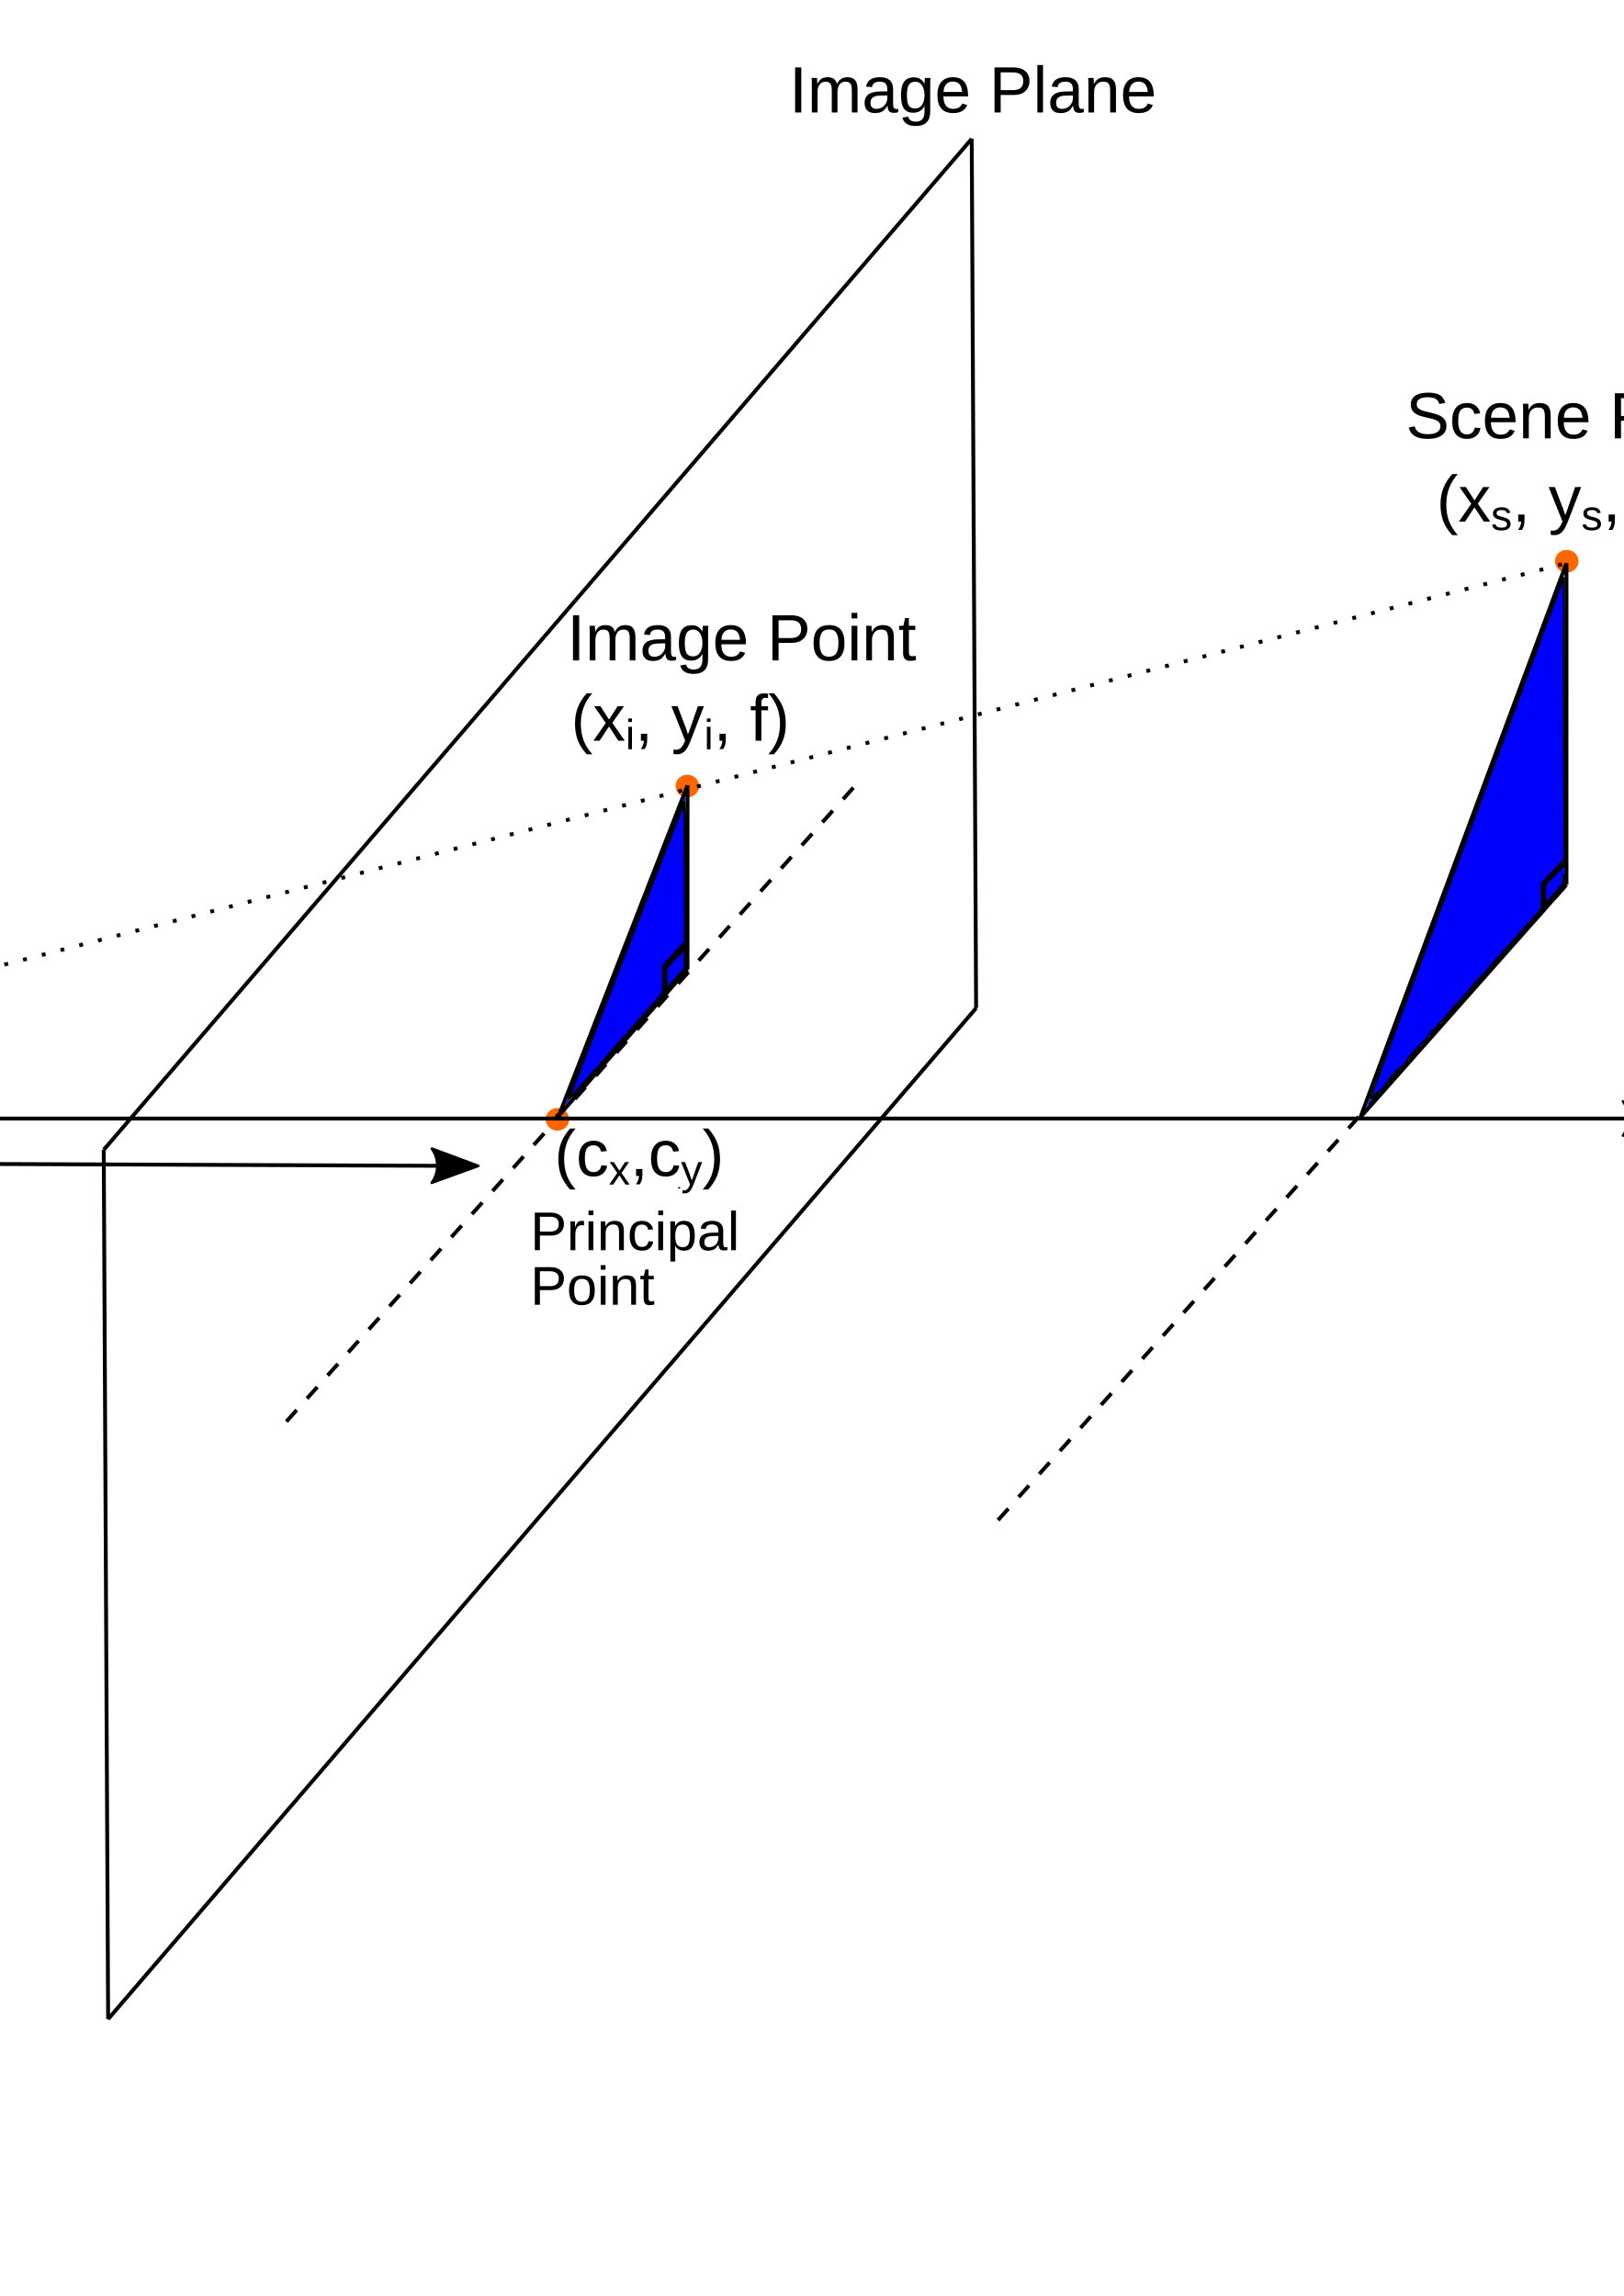
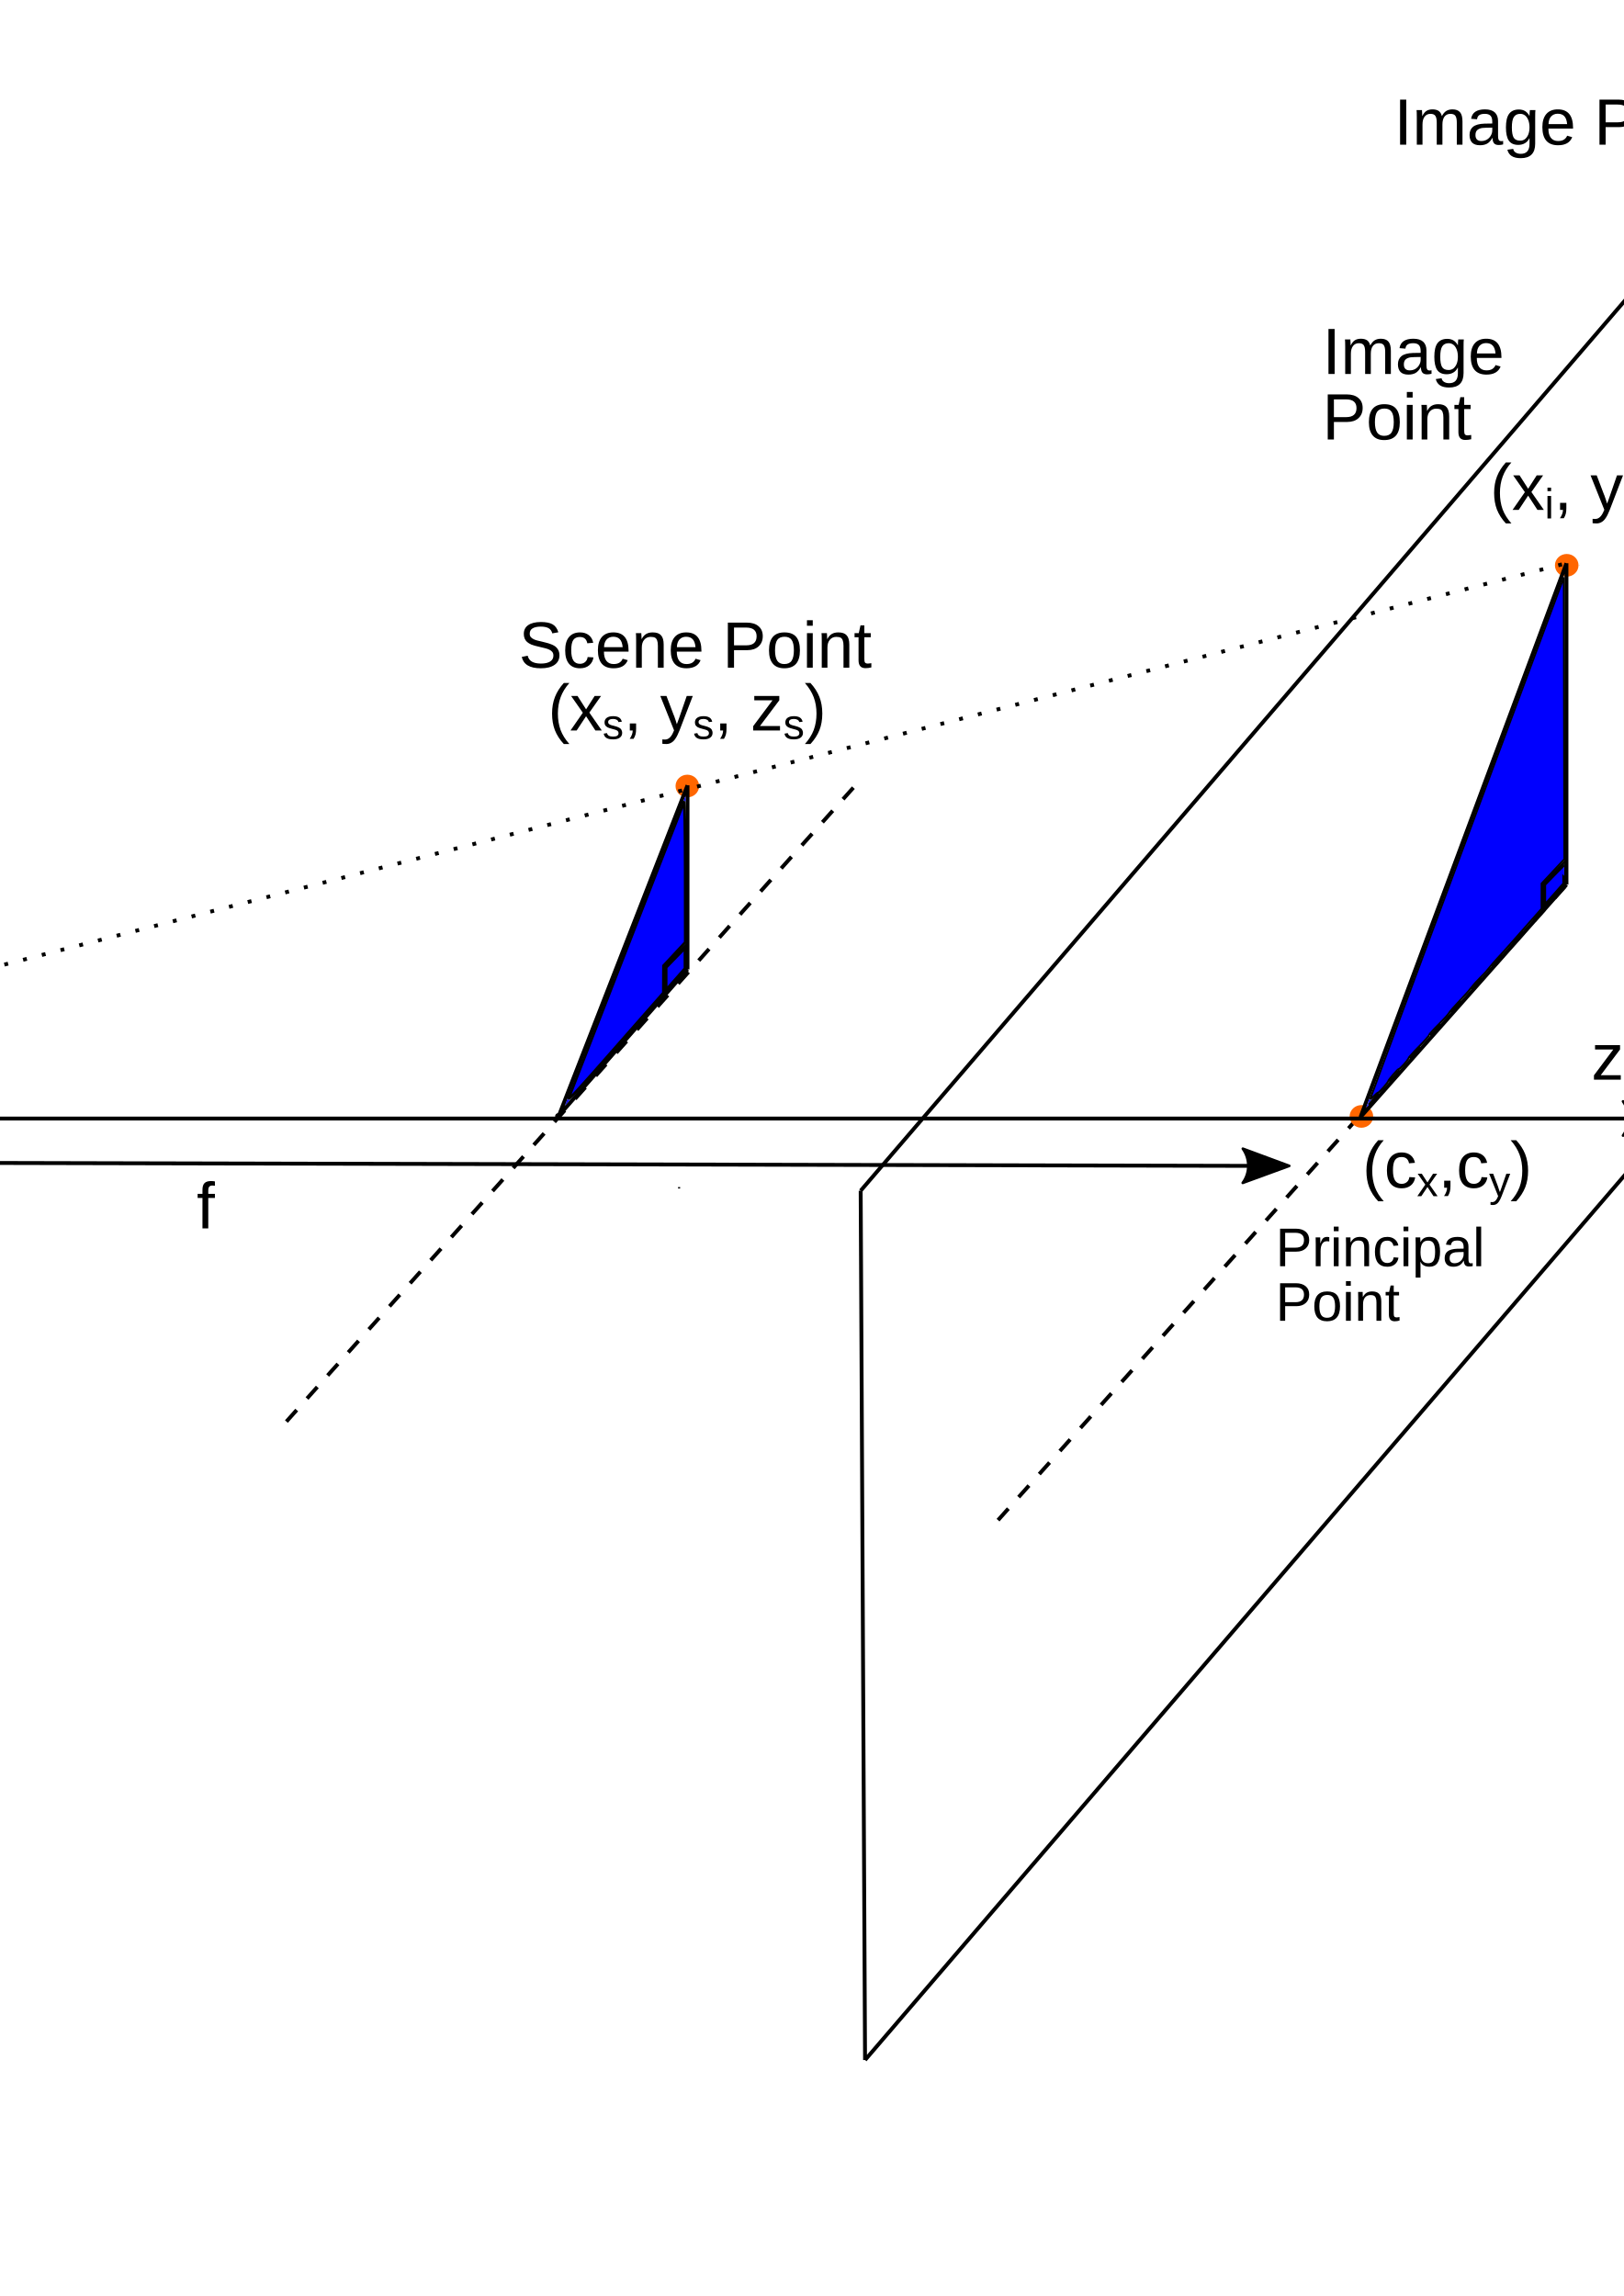
<svg xmlns="http://www.w3.org/2000/svg" width="210mm" height="297mm" viewBox="0 0 210 297" version="1.1" id="svg8">
  <defs id="defs2">
    <marker style="overflow:visible" id="Arrow2Lstart" refX="0.0" refY="0.0" orient="auto">
      <path transform="scale(1.1) translate(1,0)" d="M 8.719,4.034 L -2.207,0.016 L 8.719,-4.002 C 6.973,-1.63 6.983,1.616 8.719,4.034 z " style="stroke:context-stroke;fill-rule:evenodd;fill:context-stroke;stroke-width:0.625;stroke-linejoin:round" id="path1652" />
    </marker>
    <marker style="overflow:visible;" id="Arrow2Lend" refX="0.0" refY="0.0" orient="auto">
      <path transform="scale(1.1) rotate(180) translate(1,0)" d="M 8.719,4.034 L -2.207,0.016 L 8.719,-4.002 C 6.973,-1.63 6.983,1.616 8.719,4.034 z " style="stroke:context-stroke;fill-rule:evenodd;fill:context-stroke;stroke-width:0.625;stroke-linejoin:round;" id="path1655" />
    </marker>
    <marker style="overflow:visible;" id="Arrow1Lend" refX="0.0" refY="0.0" orient="auto">
      <path transform="scale(0.8) rotate(180) translate(12.5,0)" style="fill-rule:evenodd;fill:context-stroke;stroke:context-stroke;stroke-width:1.0pt;" d="M 0.0,0.0 L 5.0,-5.0 L -12.5,0.0 L 5.0,5.0 L 0.0,0.0 z " id="path1637" />
    </marker>
    <marker style="overflow:visible" id="Arrow2Lend-0" refX="0" refY="0" orient="auto">
      <path transform="matrix(-1.1,0,0,-1.1,-1.1,0)" d="M 8.719,4.034 -2.207,0.016 8.719,-4.002 c -1.745,2.372 -1.735,5.617 -6e-7,8.035 z" style="fill:context-stroke;fill-rule:evenodd;stroke:context-stroke;stroke-width:0.625;stroke-linejoin:round" id="path1655-9" />
    </marker>
  </defs>
  <g id="layer1">
-     <path style="fill:none;stroke:#000000;stroke-width:0.5;stroke-linecap:butt;stroke-linejoin:miter;stroke-opacity:1;stroke-miterlimit:4;stroke-dasharray:none" d="M 13.418,148.734 125.677,17.954" id="path205" />
    <path style="fill:none;stroke:#000000;stroke-width:0.5;stroke-linecap:butt;stroke-linejoin:miter;stroke-miterlimit:4;stroke-dasharray:2, 2;stroke-dashoffset:0;stroke-opacity:1" d="M 37.042,183.885 110.558,101.676" id="path205-9" />
    <path style="fill:none;stroke:#000000;stroke-width:0.5;stroke-linecap:butt;stroke-linejoin:miter;stroke-miterlimit:4;stroke-dasharray:2, 2;stroke-dashoffset:0;stroke-opacity:1" d="m 129.079,196.642 73.516,-82.21" id="path205-9-5" />
-     <path style="fill:none;stroke:#000000;stroke-width:0.5;stroke-linecap:butt;stroke-linejoin:miter;stroke-opacity:1;stroke-miterlimit:4;stroke-dasharray:none" d="m 125.677,17.954 0.567,112.448" id="path207" />
-     <path style="fill:none;stroke:#000000;stroke-width:0.5;stroke-linecap:butt;stroke-linejoin:miter;stroke-opacity:1;stroke-miterlimit:4;stroke-dasharray:none" d="m 13.418,148.734 0.567,112.448" id="path207-8" />
-     <ellipse style="fill:#ff6600;stroke:#000000;stroke-width:0.364;stroke-miterlimit:4;stroke-dasharray:0, 4;stroke-dashoffset:0" id="path19674-6-1" cx="72.096" cy="144.793" rx="1.524" ry="1.465" />
-     <path style="fill:none;stroke:#000000;stroke-width:0.5;stroke-linecap:butt;stroke-linejoin:miter;stroke-opacity:1;stroke-miterlimit:4;stroke-dasharray:none" d="M 13.985,261.182 126.244,130.402" id="path205-7" />
+     <ellipse style="fill:#ff6600;stroke:#000000;stroke-width:0.364;stroke-miterlimit:4;stroke-dasharray:0, 4;stroke-dashoffset:0" id="path19674-6-1" cx="176.077" cy="144.415" rx="1.524" ry="1.465" />
+     <ellipse style="fill:#00ff00;stroke:#000000;stroke-width:0.364;stroke-miterlimit:4;stroke-dasharray:0, 4;stroke-dashoffset:0" id="path19674-6-1-0" cx="-76.54" cy="144.387" rx="1.524" ry="1.465" />
+     <path id="path205-7" style="fill:none;stroke:#000000;stroke-width:0.5;stroke-linecap:butt;stroke-linejoin:miter;stroke-miterlimit:4;stroke-dasharray:none;stroke-opacity:1" d="M 111.881,266.473 224.14,135.693 m -112.826,18.332 0.567,112.448 M 223.573,23.246 224.14,135.693 M 111.314,154.025 223.573,23.246" />
    <g id="g2127" transform="translate(5.291667,-17.4625)">
      <path style="fill:none;stroke:#000000;stroke-width:0.5;stroke-linecap:butt;stroke-linejoin:miter;stroke-opacity:1;marker-end:url(#Arrow2Lend);stroke-miterlimit:4;stroke-dasharray:none" d="m -82.21,162.152 34.963,-36.664" id="path1336" />
      <path style="fill:none;stroke:#000000;stroke-width:0.5;stroke-linecap:butt;stroke-linejoin:miter;stroke-opacity:1;marker-end:url(#Arrow2Lend);stroke-miterlimit:4;stroke-dasharray:none" d="m -82.21,162.152 292.176,0" id="path1552" />
-       <path style="fill:none;stroke:#000000;stroke-width:0.5;stroke-linecap:butt;stroke-linejoin:miter;stroke-miterlimit:4;stroke-dasharray:none;stroke-opacity:1;marker-end:url(#Arrow2Lend-0);marker-start:url(#Arrow2Lstart)" d="m -83.195,167.717 139.095,0.567" id="path1552-8" />
+       <path style="fill:none;stroke:#000000;stroke-width:0.5;stroke-linecap:butt;stroke-linejoin:miter;stroke-miterlimit:4;stroke-dasharray:none;stroke-opacity:1;marker-start:url(#Arrow2Lstart);marker-end:url(#Arrow2Lend-0)" d="m -83.195,167.717 243.984,0.567" id="path1552-8" />
      <path style="fill:none;stroke:#000000;stroke-width:0.5;stroke-linecap:butt;stroke-linejoin:miter;stroke-opacity:1;marker-end:url(#Arrow2Lend);stroke-miterlimit:4;stroke-dasharray:none" d="M -82.21,162.152 V 109.613" id="path2042" />
-       <text xml:space="preserve" style="font-size:8.467px;line-height:1;font-family:Arial;-inkscape-font-specification:Arial;letter-spacing:0px;word-spacing:0px;stroke-width:0.265" x="-18.974" y="176.553" id="text49723">
-         <tspan id="tspan49721" style="stroke-width:0.265" x="-18.974" y="176.553">f</tspan>
+       <text xml:space="preserve" style="font-size:8.467px;line-height:1;font-family:Arial;-inkscape-font-specification:Arial;letter-spacing:0px;word-spacing:0px;stroke-width:0.265" x="20.146" y="176.364" id="text49723">
+         <tspan id="tspan49721" style="stroke-width:0.265" x="20.146" y="176.364">f</tspan>
      </text>
    </g>
    <circle id="path2587" style="fill:#000000;stroke:none;stroke-width:0.265" cx="72.193" cy="144.387" r="0.397" />
    <path style="fill:none;stroke:#000000;stroke-width:0.265px;stroke-linecap:butt;stroke-linejoin:miter;stroke-opacity:1" d="m 88.966,121.945 -3.024,3.118 v 3.449" id="path2593" />
    <path style="fill:none;stroke:#000000;stroke-width:0.265px;stroke-linecap:butt;stroke-linejoin:miter;stroke-opacity:1" d="m 202.59,111.218 -3.024,3.118 v 3.449" id="path2593-8" />
    <path style="fill:none;stroke:#000000;stroke-width:0.265px;stroke-linecap:butt;stroke-linejoin:miter;stroke-opacity:1" d="m 87.832,153.742 v -0.189" id="path2595" />
-     <ellipse style="fill:#ff6600;stroke:#000000;stroke-width:0.364;stroke-miterlimit:4;stroke-dasharray:0, 4;stroke-dashoffset:0" id="path19674" cx="202.631" cy="72.595" rx="1.524" ry="1.465" />
+     <ellipse style="fill:#ff6600;stroke:#000000;stroke-width:0.364;stroke-miterlimit:4;stroke-dasharray:0, 4;stroke-dashoffset:0" id="path19674" cx="202.631" cy="73.124" rx="1.524" ry="1.465" />
    <ellipse style="fill:#ff6600;stroke:#000000;stroke-width:0.364;stroke-miterlimit:4;stroke-dasharray:0, 4;stroke-dashoffset:0" id="path19674-6" cx="88.895" cy="101.676" rx="1.524" ry="1.465" />
    <path style="fill:none;stroke:#000000;stroke-width:0.5;stroke-linecap:butt;stroke-linejoin:miter;stroke-miterlimit:4;stroke-dasharray:0.5,2;stroke-dashoffset:0;stroke-opacity:1" d="M -76.918,144.689 202.595,72.855" id="path2597" />
    <path id="path3065" style="fill:none;stroke:#000000;stroke-width:0.5;stroke-linecap:butt;stroke-linejoin:miter;stroke-miterlimit:4;stroke-dasharray:none;stroke-opacity:1" d="M 202.595,114.432 175.959,144.504 M 202.595,72.855 175.959,144.504 m 26.637,-71.649 v 41.577" />
    <path id="path3610" style="fill:#0000ff;stroke:#000000;stroke-width:0.5;stroke-linecap:butt;stroke-linejoin:miter;stroke-opacity:1;stroke-miterlimit:4;stroke-dasharray:none" d="M 72.288,144.292 88.919,125.394 m 0,-23.812 -16.631,42.711 M 88.919,125.394 v -23.812" />
    <path style="fill:#0000ff;stroke:#000000;stroke-width:1.35;stroke-miterlimit:4;stroke-dasharray:none;stroke-dashoffset:0" d="m 278.159,536.429 c 0.498,-1.433 55.059,-141.605 56.162,-144.286 0.323,-0.786 0.604,14.321 0.624,33.571 l 0.035,35 -5.314,5.714 -5.314,5.714 -0.033,6.633 -0.033,6.633 -21.165,24.082 c -23.363,26.584 -25.723,29.13 -24.962,26.939 z" id="path3841" transform="scale(0.2645833)" />
    <path style="fill:#0000ff;stroke:#000000;stroke-width:0.954;stroke-miterlimit:4;stroke-dasharray:none;stroke-dashoffset:0" d="m 669.832,537.065 c 0.083,-0.463 21.403,-57.992 47.376,-127.844 l 47.225,-127.002 0.128,68.935 0.128,68.935 -5.558,5.941 -5.558,5.941 v 6.155 6.155 l -5.177,5.823 c -2.847,3.202 -7.109,8.03 -9.47,10.727 -2.361,2.698 -5.48,6.156 -6.931,7.686 -1.451,1.53 -3.3,3.676 -4.108,4.77 -0.808,1.094 -2.656,3.125 -4.106,4.514 -1.45,1.389 -3.497,3.662 -4.548,5.051 -1.051,1.389 -3.775,4.457 -6.052,6.819 -2.277,2.361 -4.449,4.861 -4.825,5.556 -0.377,0.694 -2.743,3.299 -5.26,5.787 -2.516,2.489 -4.575,4.794 -4.575,5.124 0,0.33 -2.273,2.898 -5.051,5.707 -2.778,2.809 -5.051,5.366 -5.051,5.683 0,0.665 -4.379,5.476 -4.696,5.16 -0.243,-0.243 -5.153,5.398 -5.153,5.921 0,0.576 -4.318,5.51 -4.821,5.51 -0.258,0 -1.278,0.852 -2.268,1.894 -1.066,1.122 -1.738,1.551 -1.648,1.053 z" id="path4116" transform="scale(0.2645833)" />
    <path style="fill:#0000ff;stroke:#000000;stroke-width:0.042;stroke-miterlimit:4;stroke-dasharray:none;stroke-dashoffset:0" d="m 667.751,541.613 c 0.492,-1.34 1.594,-4.28 1.605,-4.28 0.008,0 0.02,0.023 0.028,0.052 0.024,0.095 0.161,0.248 0.273,0.304 0.199,0.099 0.454,0.079 0.696,-0.055 0.052,-0.029 0.095,-0.048 0.095,-0.043 0,0.005 -0.428,0.487 -0.95,1.071 -0.523,0.583 -0.947,1.069 -0.943,1.079 0.004,0.01 0.115,0.116 0.248,0.235 l 0.241,0.217 -0.053,0.063 c -0.159,0.189 -1.227,1.385 -1.236,1.385 -0.006,0 -0.007,-0.013 -10e-4,-0.028 z" id="path4481" transform="scale(0.2645833)" />
    <path style="fill:#0000ff;stroke:#000000;stroke-width:1.89;stroke-miterlimit:4;stroke-dasharray:none;stroke-dashoffset:0" d="m 754.827,437.803 -0.005,-5.411 4.852,-4.991 c 2.669,-2.745 4.879,-4.991 4.911,-4.991 0.032,0 0.058,2.19 0.057,4.866 l -9.6e-4,4.866 -1.361,1.518 c -0.749,0.835 -2.737,3.085 -4.418,5 -1.681,1.915 -3.276,3.723 -3.543,4.018 l -0.486,0.536 z" id="path4520" transform="scale(0.2645833)" />
    <path style="fill:#0000ff;stroke:#000000;stroke-width:0.042;stroke-miterlimit:4;stroke-dasharray:none;stroke-dashoffset:0" d="m 335.085,392.226 c -0.036,-0.268 -0.08,-0.368 -0.237,-0.538 l -0.149,-0.161 -0.211,-0.045 c -0.116,-0.025 -0.235,-0.039 -0.265,-0.032 -0.045,0.011 -0.051,0.007 -0.04,-0.027 0.008,-0.022 0.217,-0.564 0.466,-1.204 l 0.452,-1.164 0.006,0.825 c 0.009,1.197 -0.003,2.481 -0.022,2.344 z" id="path4559" transform="scale(0.2645833)" />
    <path style="fill:#0000ff;stroke:#000000;stroke-width:1.89;stroke-miterlimit:4;stroke-dasharray:none;stroke-dashoffset:0" d="m 325.336,478.781 8.4e-4,-5.902 4.665,-4.81 c 2.566,-2.646 4.765,-4.911 4.888,-5.033 l 0.222,-0.223 v 5.38 5.38 l -4.802,5.457 c -2.641,3.001 -4.841,5.501 -4.888,5.555 l -0.086,0.098 z" id="path4598" transform="scale(0.2645833)" />
    <path style="fill:#0000ff;stroke:#000000;stroke-width:0.084;stroke-miterlimit:4;stroke-dasharray:none;stroke-dashoffset:0" d="m 276.161,540.493 c 0,-0.045 1.206,-3.159 1.237,-3.194 0.011,-0.012 0.059,0.032 0.107,0.098 0.23,0.316 0.689,0.411 1.071,0.222 0.105,-0.052 0.197,-0.088 0.204,-0.081 0.011,0.011 -2.309,2.673 -2.535,2.907 -0.047,0.048 -0.085,0.07 -0.085,0.048 z" id="path4637" transform="scale(0.2645833)" />
    <text xml:space="preserve" style="font-size:21.167px;line-height:1;font-family:Arial;-inkscape-font-specification:Arial;letter-spacing:0px;word-spacing:0px;stroke-width:0.265" x="181.807" y="63.878" id="text7794">
      <tspan id="tspan7792" style="stroke-width:0.265" x="181.807" y="63.878" />
    </text>
-     <text xml:space="preserve" style="font-size:8.467px;line-height:1;font-family:Arial;-inkscape-font-specification:Arial;letter-spacing:0px;word-spacing:0px;stroke-width:0.265" x="185.775" y="67.469" id="text11054">
-       <tspan id="tspan11052" style="stroke-width:0.265" x="185.775" y="67.469">(x<tspan style="font-size:65%;baseline-shift:sub" id="tspan15450">s</tspan>, y<tspan style="font-size:65%;baseline-shift:sub" id="tspan16602">s</tspan>, z<tspan style="font-size:65%;baseline-shift:sub" id="tspan17656">s</tspan>)</tspan>
+     <text xml:space="preserve" style="font-size:8.467px;line-height:1;font-family:Arial;-inkscape-font-specification:Arial;letter-spacing:0px;word-spacing:0px;stroke-width:0.265" x="70.871" y="94.494" id="text11054">
+       <tspan id="tspan11052" style="stroke-width:0.265" x="70.871" y="94.494">(x<tspan style="font-size:65%;baseline-shift:sub" id="tspan15450">s</tspan>, y<tspan style="font-size:65%;baseline-shift:sub" id="tspan16602">s</tspan>, z<tspan style="font-size:65%;baseline-shift:sub" id="tspan17656">s</tspan>)</tspan>
    </text>
-     <text xml:space="preserve" style="font-size:8.467px;line-height:1;font-family:Arial;-inkscape-font-specification:Arial;letter-spacing:0px;word-spacing:0px;stroke-width:0.265" x="73.838" y="95.818" id="text11054-0">
-       <tspan id="tspan11052-7" style="font-style:normal;font-variant:normal;font-weight:normal;font-stretch:normal;font-family:Arial;-inkscape-font-specification:Arial;stroke-width:0.265" x="73.838" y="95.818">(x<tspan style="font-style:normal;font-variant:normal;font-weight:normal;font-stretch:normal;font-size:65%;font-family:Arial;-inkscape-font-specification:Arial;baseline-shift:sub" id="tspan21688">i</tspan>, y<tspan style="font-style:normal;font-variant:normal;font-weight:normal;font-stretch:normal;font-size:65%;font-family:Arial;-inkscape-font-specification:Arial;baseline-shift:sub" id="tspan23452">i</tspan>, f)</tspan>
+     <text xml:space="preserve" style="font-size:8.467px;line-height:1;font-family:Arial;-inkscape-font-specification:Arial;letter-spacing:0px;word-spacing:0px;stroke-width:0.265" x="192.711" y="65.958" id="text11054-0">
+       <tspan id="tspan11052-7" style="font-style:normal;font-variant:normal;font-weight:normal;font-stretch:normal;font-family:Arial;-inkscape-font-specification:Arial;stroke-width:0.265" x="192.711" y="65.958">(x<tspan style="font-style:normal;font-variant:normal;font-weight:normal;font-stretch:normal;font-size:65%;font-family:Arial;-inkscape-font-specification:Arial;baseline-shift:sub" id="tspan21688">i</tspan>, y<tspan style="font-style:normal;font-variant:normal;font-weight:normal;font-stretch:normal;font-size:65%;font-family:Arial;-inkscape-font-specification:Arial;baseline-shift:sub" id="tspan23452">i</tspan>, f)</tspan>
    </text>
-     <text xml:space="preserve" style="font-size:8.467px;line-height:1;font-family:Arial;-inkscape-font-specification:Arial;letter-spacing:0px;word-spacing:0px;stroke-width:0.265" x="71.684" y="152.124" id="text11054-0-0">
-       <tspan id="tspan11052-7-8" style="font-style:normal;font-variant:normal;font-weight:normal;font-stretch:normal;font-family:Arial;-inkscape-font-specification:Arial;stroke-width:0.265" x="71.684" y="152.124">(c<tspan style="font-size:65%;baseline-shift:sub" id="tspan57289">x</tspan>,c<tspan style="font-size:65%;baseline-shift:sub" id="tspan58507">y</tspan>)</tspan>
+     <text xml:space="preserve" style="font-size:8.467px;line-height:1;font-family:Arial;-inkscape-font-specification:Arial;letter-spacing:0px;word-spacing:0px;stroke-width:0.265" x="176.194" y="153.636" id="text11054-0-0">
+       <tspan id="tspan11052-7-8" style="font-style:normal;font-variant:normal;font-weight:normal;font-stretch:normal;font-family:Arial;-inkscape-font-specification:Arial;stroke-width:0.265" x="176.194" y="153.636">(c<tspan style="font-size:65%;baseline-shift:sub" id="tspan57289">x</tspan>,c<tspan style="font-size:65%;baseline-shift:sub" id="tspan58507">y</tspan>)</tspan>
    </text>
-     <text xml:space="preserve" style="font-size:8.467px;line-height:1;font-family:Arial;-inkscape-font-specification:Arial;letter-spacing:0px;word-spacing:0px;stroke-width:0.265" x="102.054" y="14.552" id="text37983">
-       <tspan id="tspan37981" style="stroke-width:0.265" x="102.054" y="14.552">Image Plane</tspan>
+     <text xml:space="preserve" style="font-size:8.467px;line-height:1;font-family:Arial;-inkscape-font-specification:Arial;letter-spacing:0px;word-spacing:0px;stroke-width:0.265" x="180.295" y="18.71" id="text37983">
+       <tspan id="tspan37981" style="stroke-width:0.265" x="180.295" y="18.71">Image Plane</tspan>
    </text>
-     <text xml:space="preserve" style="font-size:8.467px;line-height:1;font-family:Arial;-inkscape-font-specification:Arial;letter-spacing:0px;word-spacing:0px;stroke-width:0.265" x="73.327" y="85.423" id="text38889">
-       <tspan id="tspan38887" style="stroke-width:0.265" x="73.327" y="85.423">Image Point</tspan>
+     <text xml:space="preserve" style="font-size:8.467px;line-height:1;font-family:Arial;-inkscape-font-specification:Arial;letter-spacing:0px;word-spacing:0px;stroke-width:0.265" x="171.034" y="48.381" id="text38889">
+       <tspan id="tspan38887" style="stroke-width:0.265" x="171.034" y="48.381">Image</tspan>
+       <tspan style="stroke-width:0.265" x="171.034" y="56.848" id="tspan1509">Point</tspan>
    </text>
-     <text xml:space="preserve" style="font-size:8.467px;line-height:1;font-family:Arial;-inkscape-font-specification:Arial;letter-spacing:0px;word-spacing:0px;stroke-width:0.265" x="181.807" y="56.696" id="text39809">
-       <tspan id="tspan39807" style="stroke-width:0.265" x="181.807" y="56.696">Scene Point</tspan>
+     <text xml:space="preserve" style="font-size:8.467px;line-height:1;font-family:Arial;-inkscape-font-specification:Arial;letter-spacing:0px;word-spacing:0px;stroke-width:0.265" x="67.091" y="86.368" id="text39809">
+       <tspan id="tspan39807" style="stroke-width:0.265" x="67.091" y="86.368">Scene Point</tspan>
    </text>
-     <text xml:space="preserve" style="font-size:8.467px;line-height:1;font-family:Arial;-inkscape-font-specification:Arial;letter-spacing:0px;word-spacing:0px;stroke-width:0.265" x="-95.439" y="173.68" id="text42937">
-       <tspan id="tspan42935" style="stroke-width:0.265" x="-95.439" y="173.68">Center of Projection</tspan>
+     <text xml:space="preserve" style="font-size:8.467px;line-height:1;font-family:Arial;-inkscape-font-specification:Arial;letter-spacing:0px;word-spacing:0px;stroke-width:0.265" x="-122.086" y="163.286" id="text42937">
+       <tspan id="tspan42935" style="stroke-width:0.265" x="-122.086" y="163.286">Center of Projection</tspan>
    </text>
    <text xml:space="preserve" style="font-size:8.467px;line-height:1;font-family:Arial;-inkscape-font-specification:Arial;letter-spacing:0px;word-spacing:0px;stroke-width:0.265" x="-47.814" y="106.211" id="text43843">
      <tspan id="tspan43841" style="stroke-width:0.265" x="-47.814" y="106.211">x</tspan>
    </text>
    <text xml:space="preserve" style="font-size:8.467px;line-height:1;font-family:Arial;-inkscape-font-specification:Arial;letter-spacing:0px;word-spacing:0px;stroke-width:0.265" x="-85.801" y="94.494" id="text45101">
      <tspan id="tspan45099" style="stroke-width:0.265" x="-85.801" y="94.494">y</tspan>
    </text>
-     <text xml:space="preserve" style="font-size:8.467px;line-height:1;font-family:Arial;-inkscape-font-specification:Arial;letter-spacing:0px;word-spacing:0px;stroke-width:0.265" x="210.155" y="154.592" id="text46447">
-       <tspan id="tspan46445" style="stroke-width:0.265" x="210.155" y="154.592">z</tspan>
+     <text xml:space="preserve" style="font-size:8.467px;line-height:1;font-family:Arial;-inkscape-font-specification:Arial;letter-spacing:0px;word-spacing:0px;stroke-width:0.265" x="205.808" y="139.662" id="text46447">
+       <tspan id="tspan46445" style="stroke-width:0.265" x="205.808" y="139.662">z</tspan>
    </text>
-     <text xml:space="preserve" style="font-size:7.056px;line-height:1;font-family:Arial;-inkscape-font-specification:Arial;letter-spacing:0px;word-spacing:0px;stroke-width:0.265" x="68.595" y="161.719" id="text51524">
-       <tspan id="tspan51522" style="font-size:7.056px;stroke-width:0.265" x="68.595" y="161.719">Principal</tspan>
-       <tspan style="font-size:7.056px;stroke-width:0.265" x="68.595" y="168.774" id="tspan53230">Point</tspan>
+     <text xml:space="preserve" style="font-size:7.056px;line-height:1;font-family:Arial;-inkscape-font-specification:Arial;letter-spacing:0px;word-spacing:0px;stroke-width:0.265" x="164.979" y="163.798" id="text51524">
+       <tspan id="tspan51522" style="font-size:7.056px;stroke-width:0.265" x="164.979" y="163.798">Principal</tspan>
+       <tspan style="font-size:7.056px;stroke-width:0.265" x="164.979" y="170.853" id="tspan53230">Point</tspan>
    </text>
  </g>
</svg>
